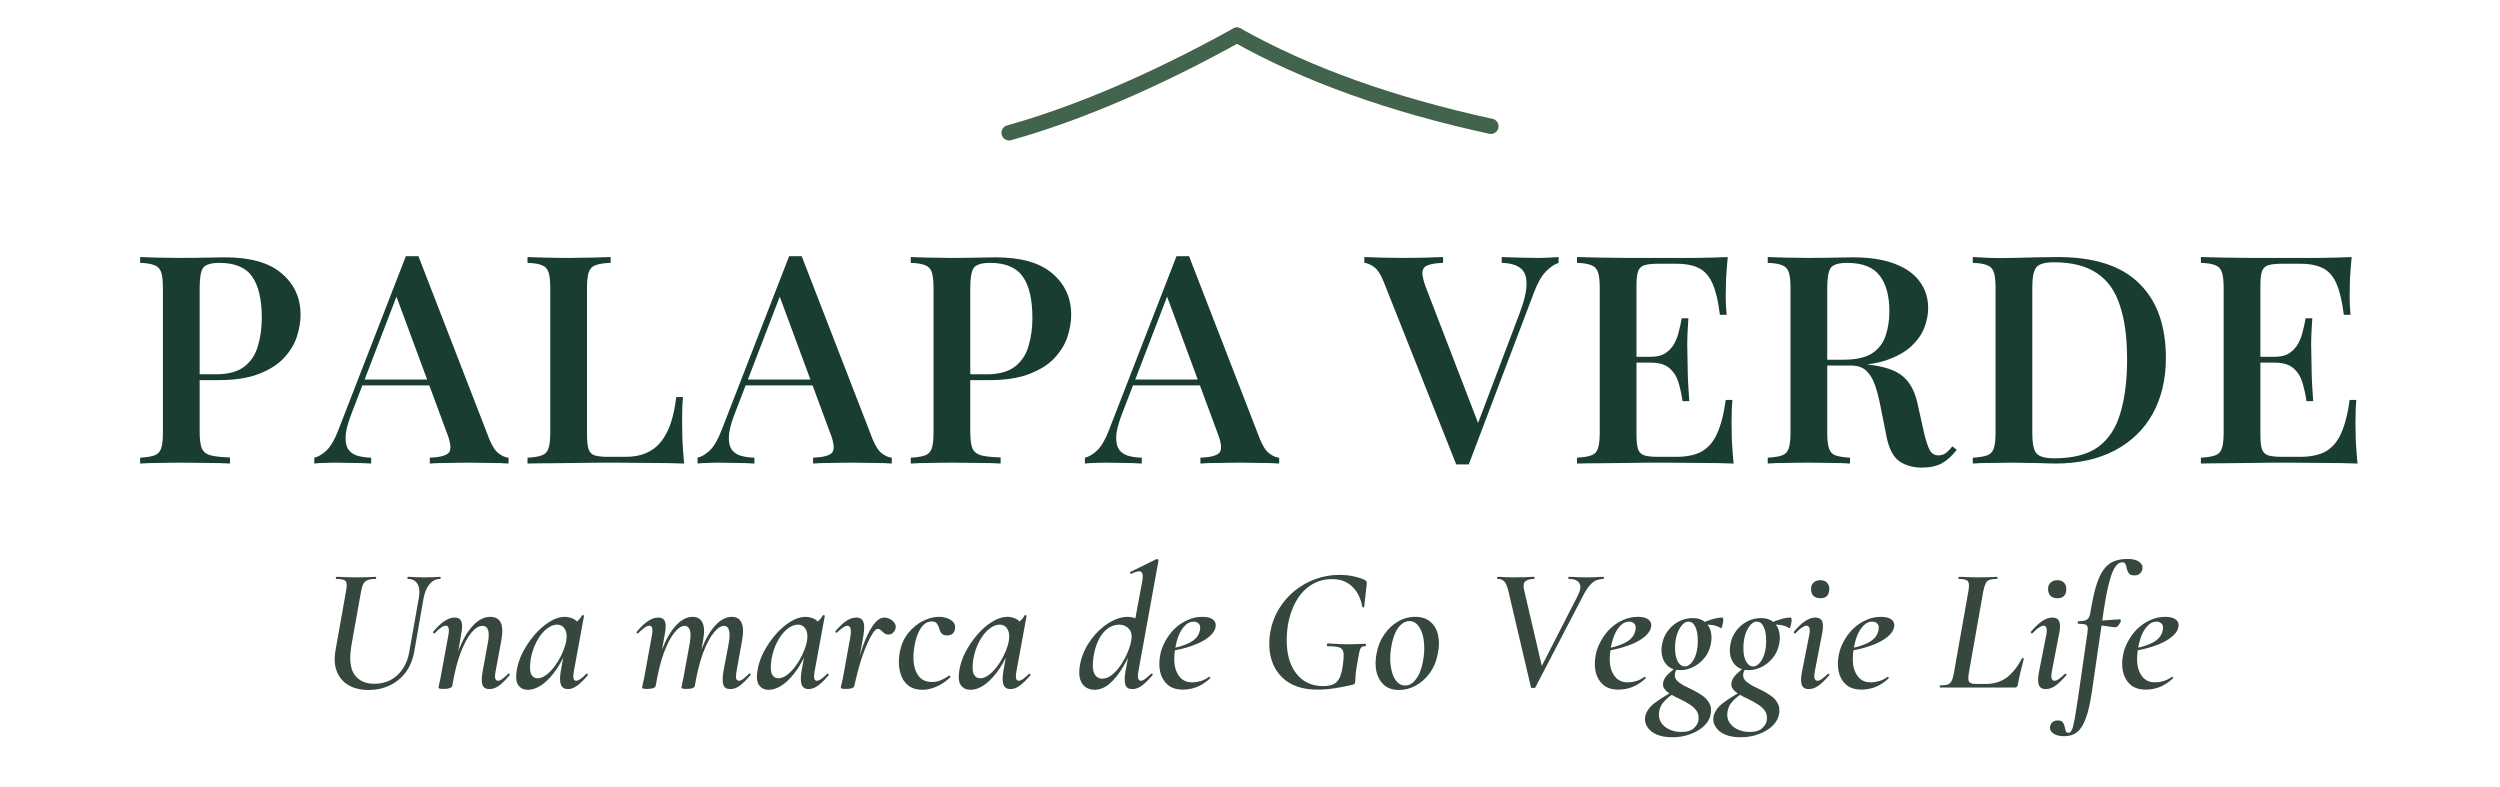
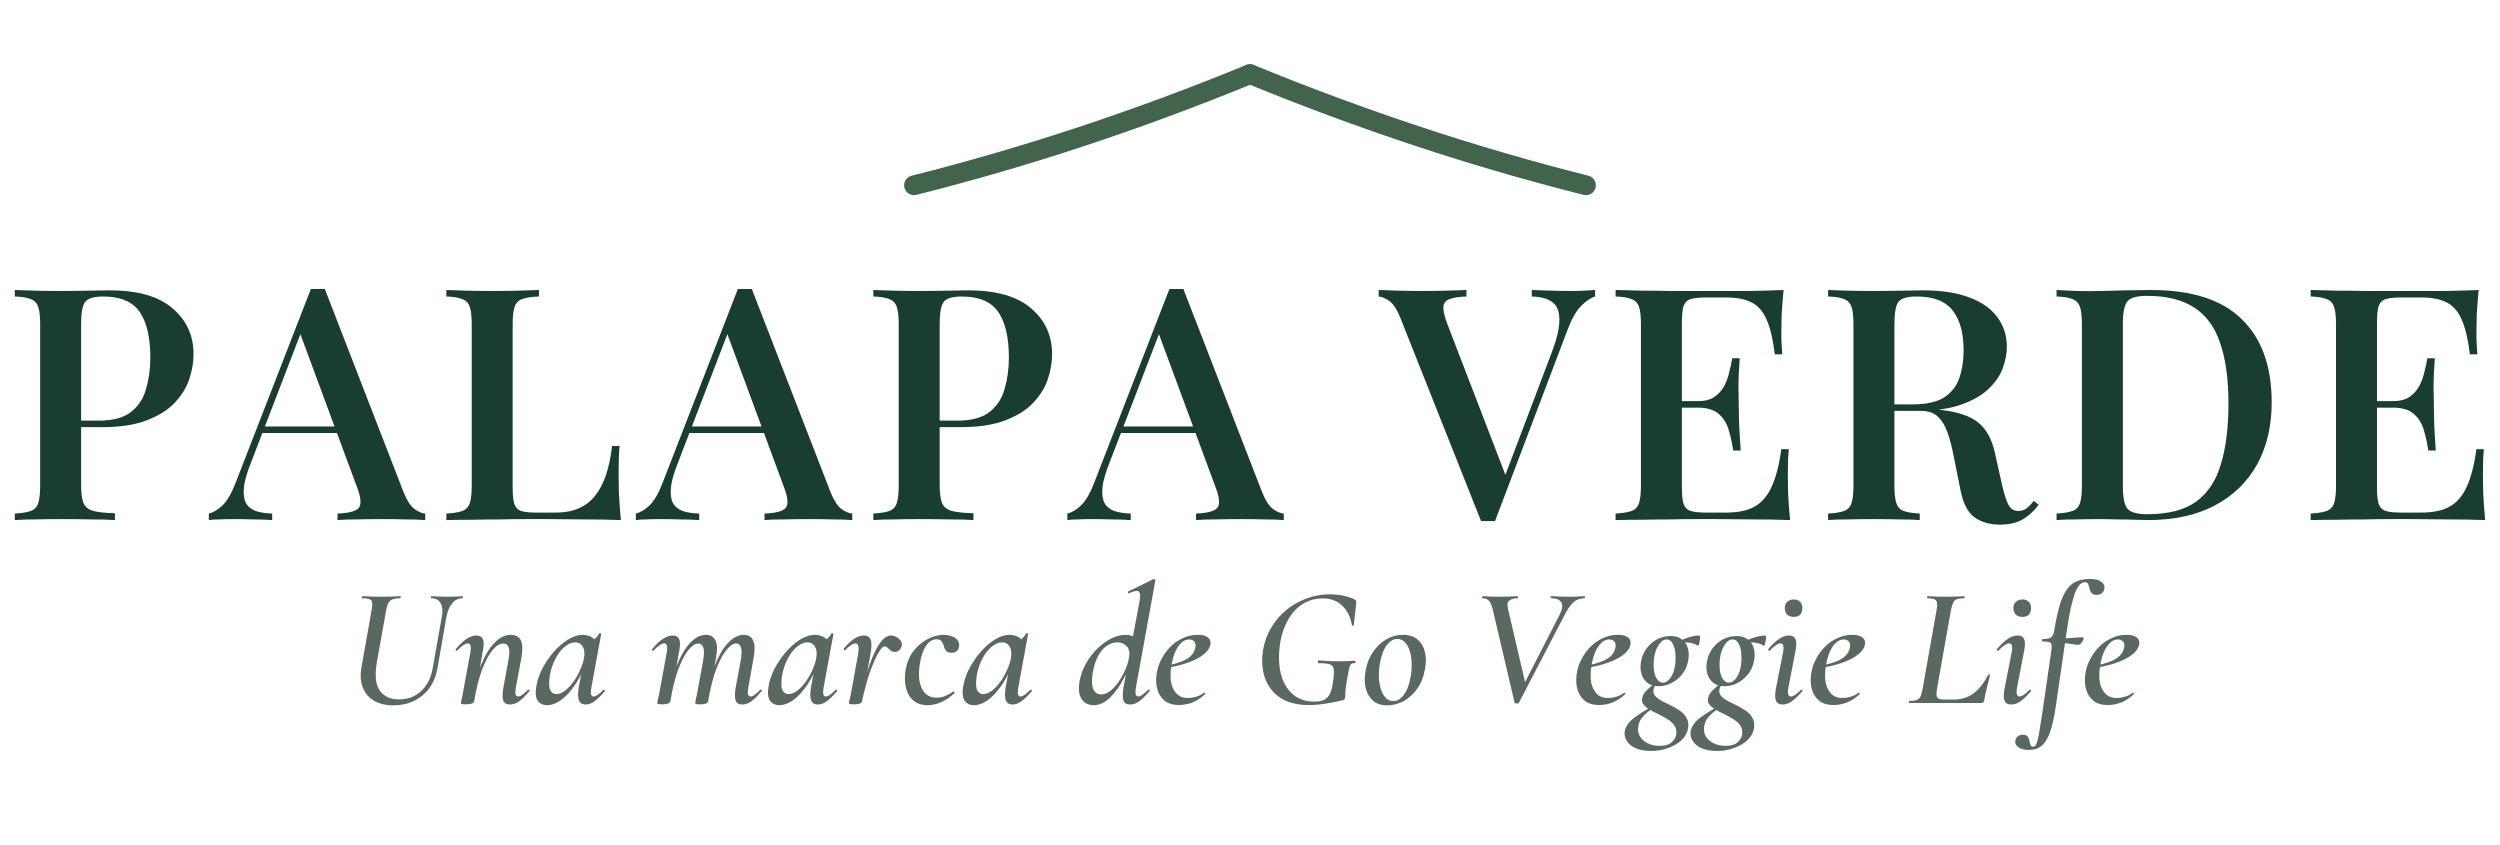
- <svg xmlns="http://www.w3.org/2000/svg" viewBox="0 0 480 151" width="480" height="151" role="img" aria-labelledby="name" xml:lang="es">
-   <g id="roof" transform="translate(190 3) scale(1.25)">
-     <g fill="none" stroke="#42634c" stroke-width="2.35" stroke-linecap="round">
-       <path d="M3 18 Q19 13.5 38 3" />
-       <path d="M38 3 Q54 12 77 17" />
-     </g>
+ <svg xmlns="http://www.w3.org/2000/svg" width="1012" height="342" viewBox="-6 0 1012 342" xml:lang="es" role="img" aria-labelledby="title">
+   <g id="roof" fill="none" stroke="#42634c" stroke-width="8.00" stroke-linecap="round">
+     <path d="M364.00 75.00 Q432.00 57.90 500.00 30.00" />
+     <path d="M500.00 30.00 Q568.00 57.90 636.00 75.00" />
  </g>
-   <g id="wordmark" fill="#193d2e" transform="translate(24.781 89)">
+   <g id="wordmark" fill="#193d2e" transform="translate(-4.99843 210.5232) scale(2.348885)">
    <path transform="translate(0.000 0) scale(0.056)" d="M38,-708Q61,-707 99,-706Q137,-705 175,-705Q223,-705 267,-706Q311,-707 329,-707Q459,-707 523,-652Q588,-597 588,-510Q588,-474 575,-434Q562,-395 530,-361Q499,-328 444,-307Q390,-286 307,-286L208,-286L208,-306L297,-306Q362,-306 396,-333Q430,-360 442,-404Q455,-448 455,-499Q455,-594 422,-641Q389,-688 310,-688Q267,-688 254,-671Q242,-654 242,-602L242,-109Q242,-72 249,-53Q257,-34 280,-28Q303,-22 346,-21L346,0Q317,-2 272,-2Q228,-3 181,-3Q140,-3 102,-2Q65,-2 38,0L38,-20Q71,-22 87,-28Q104,-34 110,-52Q116,-70 116,-106L116,-602Q116,-639 110,-656Q104,-674 87,-680Q71,-687 38,-688L38,-708Z" />
    <path transform="translate(36.178 0) scale(0.056)" d="M346,-711L589,-84Q604,-47 622,-34Q640,-21 655,-20L655,0Q630,-2 595,-2Q561,-3 525,-3Q483,-3 445,-2Q408,-2 385,0L385,-20Q436,-22 450,-37Q464,-53 444,-104L266,-585L283,-604L120,-180Q101,-133 97,-102Q94,-71 103,-53Q112,-36 133,-28Q154,-21 184,-20L184,0Q153,-2 123,-2Q93,-3 64,-3Q41,-3 22,-2Q4,-2 -11,0L-11,-20Q10,-25 31,-45Q53,-66 72,-116L303,-711Q313,-711 324,-711Q336,-711 346,-711ZM441,-288L441,-268L143,-268L153,-288L441,-288Z" />
    <path transform="translate(74.372 0) scale(0.056)" d="M323,-708L323,-688Q289,-687 271,-680Q254,-674 248,-656Q242,-639 242,-602L242,-100Q242,-67 247,-50Q253,-33 268,-28Q284,-23 314,-23L375,-23Q415,-23 445,-36Q475,-49 495,-74Q516,-100 529,-138Q542,-177 548,-228L571,-228Q568,-196 568,-143Q568,-122 569,-82Q571,-43 575,0Q524,-2 460,-2Q396,-3 346,-3Q322,-3 285,-3Q249,-3 206,-2Q164,-2 120,-1Q77,-1 38,0L38,-20Q71,-22 87,-28Q104,-34 110,-52Q116,-70 116,-106L116,-602Q116,-639 110,-656Q104,-674 87,-680Q71,-687 38,-688L38,-708Q61,-707 99,-706Q137,-705 181,-705Q220,-705 258,-706Q297,-707 323,-708Z" />
    <path transform="translate(109.766 0) scale(0.056)" d="M346,-711L589,-84Q604,-47 622,-34Q640,-21 655,-20L655,0Q630,-2 595,-2Q561,-3 525,-3Q483,-3 445,-2Q408,-2 385,0L385,-20Q436,-22 450,-37Q464,-53 444,-104L266,-585L283,-604L120,-180Q101,-133 97,-102Q94,-71 103,-53Q112,-36 133,-28Q154,-21 184,-20L184,0Q153,-2 123,-2Q93,-3 64,-3Q41,-3 22,-2Q4,-2 -11,0L-11,-20Q10,-25 31,-45Q53,-66 72,-116L303,-711Q313,-711 324,-711Q336,-711 346,-711ZM441,-288L441,-268L143,-268L153,-288L441,-288Z" />
    <path transform="translate(147.960 0) scale(0.056)" d="M38,-708Q61,-707 99,-706Q137,-705 175,-705Q223,-705 267,-706Q311,-707 329,-707Q459,-707 523,-652Q588,-597 588,-510Q588,-474 575,-434Q562,-395 530,-361Q499,-328 444,-307Q390,-286 307,-286L208,-286L208,-306L297,-306Q362,-306 396,-333Q430,-360 442,-404Q455,-448 455,-499Q455,-594 422,-641Q389,-688 310,-688Q267,-688 254,-671Q242,-654 242,-602L242,-109Q242,-72 249,-53Q257,-34 280,-28Q303,-22 346,-21L346,0Q317,-2 272,-2Q228,-3 181,-3Q140,-3 102,-2Q65,-2 38,0L38,-20Q71,-22 87,-28Q104,-34 110,-52Q116,-70 116,-106L116,-602Q116,-639 110,-656Q104,-674 87,-680Q71,-687 38,-688L38,-708Z" />
    <path transform="translate(184.138 0) scale(0.056)" d="M346,-711L589,-84Q604,-47 622,-34Q640,-21 655,-20L655,0Q630,-2 595,-2Q561,-3 525,-3Q483,-3 445,-2Q408,-2 385,0L385,-20Q436,-22 450,-37Q464,-53 444,-104L266,-585L283,-604L120,-180Q101,-133 97,-102Q94,-71 103,-53Q112,-36 133,-28Q154,-21 184,-20L184,0Q153,-2 123,-2Q93,-3 64,-3Q41,-3 22,-2Q4,-2 -11,0L-11,-20Q10,-25 31,-45Q53,-66 72,-116L303,-711Q313,-711 324,-711Q336,-711 346,-711ZM441,-288L441,-268L143,-268L153,-288L441,-288Z" />
    <path transform="translate(237.678 0) scale(0.056)" d="M657,-708L657,-688Q637,-682 614,-659Q591,-636 572,-585L349,3Q344,3 338,3Q333,3 328,3Q322,3 316,3Q311,3 306,3L57,-624Q42,-661 24,-674Q6,-687 -9,-688L-9,-708Q16,-707 51,-706Q86,-705 121,-705Q163,-705 200,-706Q238,-707 261,-708L261,-688Q227,-687 209,-680Q192,-674 190,-656Q189,-639 202,-604L386,-126L368,-105L524,-517Q548,-581 547,-618Q547,-655 525,-671Q503,-687 462,-688L462,-708Q494,-707 523,-706Q553,-705 582,-705Q606,-705 624,-706Q642,-707 657,-708Z" />
    <path transform="translate(275.872 0) scale(0.056)" d="M555,-708Q551,-668 549,-631Q548,-594 548,-575Q548,-556 549,-539Q550,-522 551,-510L528,-510Q520,-576 504,-614Q488,-653 458,-669Q428,-685 379,-685L317,-685Q285,-685 269,-680Q253,-675 247,-658Q242,-642 242,-608L242,-100Q242,-67 247,-50Q253,-33 269,-28Q285,-23 317,-23L378,-23Q432,-23 465,-41Q499,-60 518,-102Q538,-145 548,-218L571,-218Q568,-188 568,-140Q568,-119 569,-80Q571,-42 575,0Q524,-2 460,-2Q396,-3 346,-3Q322,-3 285,-3Q249,-3 206,-2Q164,-2 120,-1Q77,-1 38,0L38,-20Q71,-22 87,-28Q104,-34 110,-52Q116,-70 116,-106L116,-602Q116,-639 110,-656Q104,-674 87,-680Q71,-687 38,-688L38,-708Q77,-707 120,-706Q164,-706 206,-705Q249,-705 285,-705Q322,-705 346,-705Q392,-705 450,-705Q509,-706 555,-708ZM391,-366Q391,-366 391,-356Q391,-346 391,-346L212,-346Q212,-346 212,-356Q212,-366 212,-366L391,-366ZM420,-498Q416,-441 416,-411Q417,-381 417,-356Q417,-331 418,-301Q419,-271 423,-214L400,-214Q395,-248 386,-278Q377,-308 355,-327Q333,-346 291,-346L291,-366Q323,-366 342,-379Q361,-392 372,-412Q383,-433 388,-456Q394,-479 397,-498L420,-498Z" />
    <path transform="translate(312.498 0) scale(0.056)" d="M38,-708Q61,-707 99,-706Q137,-705 175,-705Q223,-705 267,-706Q311,-707 329,-707Q416,-707 473,-685Q531,-663 559,-624Q588,-585 588,-533Q588,-501 575,-466Q562,-432 530,-402Q499,-373 444,-354Q390,-336 307,-336L211,-336L211,-356L297,-356Q362,-356 396,-378Q430,-401 442,-438Q455,-476 455,-522Q455,-601 422,-644Q389,-688 310,-688Q267,-688 254,-671Q242,-654 242,-602L242,-106Q242,-70 248,-52Q254,-34 270,-28Q287,-22 320,-20L320,0Q295,-2 257,-2Q219,-3 181,-3Q137,-3 99,-2Q61,-2 38,0L38,-20Q71,-22 87,-28Q104,-34 110,-52Q116,-70 116,-106L116,-602Q116,-639 110,-656Q104,-674 87,-680Q71,-687 38,-688L38,-708ZM212,-353Q260,-351 291,-348Q323,-346 345,-344Q367,-342 385,-339Q464,-330 500,-300Q537,-270 551,-208L574,-105Q584,-63 594,-45Q605,-27 625,-28Q640,-29 650,-37Q660,-45 671,-59L686,-47Q662,-16 635,-1Q608,14 566,14Q521,14 489,-8Q457,-31 445,-94L425,-194Q417,-236 406,-268Q395,-300 376,-318Q358,-336 322,-336L214,-336L212,-353Z" />
    <path transform="translate(351.868 0) scale(0.056)" d="M329,-708Q517,-708 608,-618Q700,-529 700,-362Q700,-253 655,-171Q610,-90 525,-45Q440,0 320,0Q305,0 279,-1Q254,-2 226,-2Q199,-3 177,-3Q137,-3 99,-2Q61,-2 38,0L38,-20Q71,-22 87,-28Q104,-34 110,-52Q116,-70 116,-106L116,-602Q116,-639 110,-656Q104,-674 87,-680Q71,-687 38,-688L38,-708Q61,-707 99,-705Q137,-704 175,-705Q210,-706 255,-707Q300,-708 329,-708ZM316,-690Q270,-690 256,-673Q242,-656 242,-604L242,-104Q242,-52 256,-35Q271,-18 317,-18Q414,-18 468,-57Q522,-97 544,-173Q567,-249 567,-358Q567,-470 542,-543Q518,-617 463,-653Q408,-690 316,-690Z" />
    <path transform="translate(395.662 0) scale(0.056)" d="M555,-708Q551,-668 549,-631Q548,-594 548,-575Q548,-556 549,-539Q550,-522 551,-510L528,-510Q520,-576 504,-614Q488,-653 458,-669Q428,-685 379,-685L317,-685Q285,-685 269,-680Q253,-675 247,-658Q242,-642 242,-608L242,-100Q242,-67 247,-50Q253,-33 269,-28Q285,-23 317,-23L378,-23Q432,-23 465,-41Q499,-60 518,-102Q538,-145 548,-218L571,-218Q568,-188 568,-140Q568,-119 569,-80Q571,-42 575,0Q524,-2 460,-2Q396,-3 346,-3Q322,-3 285,-3Q249,-3 206,-2Q164,-2 120,-1Q77,-1 38,0L38,-20Q71,-22 87,-28Q104,-34 110,-52Q116,-70 116,-106L116,-602Q116,-639 110,-656Q104,-674 87,-680Q71,-687 38,-688L38,-708Q77,-707 120,-706Q164,-706 206,-705Q249,-705 285,-705Q322,-705 346,-705Q392,-705 450,-705Q509,-706 555,-708ZM391,-366Q391,-366 391,-356Q391,-346 391,-346L212,-346Q212,-346 212,-356Q212,-366 212,-366L391,-366ZM420,-498Q416,-441 416,-411Q417,-381 417,-356Q417,-331 418,-301Q419,-271 423,-214L400,-214Q395,-248 386,-278Q377,-308 355,-327Q333,-346 291,-346L291,-366Q323,-366 342,-379Q361,-392 372,-412Q383,-433 388,-456Q394,-479 397,-498L420,-498Z" />
  </g>
-   <g id="endorsement" fill="#36483d" transform="translate(61.382 132)">
+   <g id="endorsement" fill="#36483d" fill-opacity="0.82" transform="translate(134.1572 284.5643) scale(2.03369)">
    <path transform="translate(0.000 0) scale(0.034)" d="M560,-507Q569,-558 552,-585Q536,-613 498,-613Q495,-613 495,-619Q496,-625 498,-625Q520,-625 543,-623Q566,-622 593,-622Q617,-622 640,-623Q663,-625 680,-625Q684,-625 683,-619Q683,-613 680,-613Q644,-613 619,-582Q595,-552 586,-501L534,-203Q522,-135 486,-86Q450,-38 396,-12Q342,14 276,14Q210,14 163,-13Q117,-40 97,-90Q77,-140 89,-208L149,-546Q157,-590 146,-601Q136,-613 94,-613Q90,-613 91,-619Q92,-625 93,-625Q117,-625 145,-623Q173,-622 203,-622Q238,-622 266,-623Q295,-625 316,-625Q319,-625 319,-619Q319,-613 316,-613Q286,-613 270,-606Q254,-600 246,-584Q238,-568 233,-539L179,-237Q160,-125 196,-73Q233,-21 308,-21Q387,-21 440,-71Q493,-121 507,-208L560,-507Z" />
    <path transform="translate(21.076 0) scale(0.034)" d="M338,9Q308,9 299,-15Q291,-39 300,-89L329,-248Q349,-348 299,-348Q269,-348 236,-309Q204,-270 175,-194Q147,-119 129,-10L112,-11Q133,-130 167,-217Q202,-304 247,-351Q293,-399 343,-399Q386,-399 402,-367Q418,-336 406,-267L373,-89Q368,-60 372,-49Q377,-38 387,-38Q398,-38 412,-49Q427,-60 444,-77Q447,-81 451,-77Q456,-73 452,-69Q421,-32 394,-11Q367,9 338,9ZM81,8Q63,8 57,6Q51,4 51,1Q51,-3 56,-25Q62,-48 66,-74L107,-297Q116,-349 92,-349Q81,-349 65,-338Q50,-328 30,-307Q27,-303 22,-307Q18,-312 22,-316Q57,-358 86,-376Q115,-395 142,-395Q171,-395 180,-373Q189,-351 180,-306L129,-10Q124,8 81,8Z" />
    <path transform="translate(37.154 0) scale(0.034)" d="M82,13Q49,13 30,-11Q11,-36 19,-91Q26,-143 53,-197Q81,-251 120,-297Q160,-343 205,-371Q250,-399 291,-399Q310,-399 330,-392Q350,-385 364,-368Q379,-352 381,-326L327,-357Q342,-359 360,-373Q378,-387 388,-407Q390,-410 395,-408Q401,-407 400,-405L342,-89Q333,-38 355,-38Q365,-38 380,-48Q395,-59 413,-77Q416,-80 420,-76Q424,-72 421,-69Q390,-32 362,-11Q335,9 309,9Q280,9 270,-14Q260,-37 268,-89L293,-229L313,-246Q287,-166 248,-108Q209,-50 166,-18Q123,13 82,13ZM137,-52Q162,-52 188,-72Q214,-92 237,-124Q260,-156 276,-192Q293,-229 299,-261Q307,-304 292,-329Q278,-355 246,-355Q216,-354 185,-328Q155,-303 132,-259Q109,-216 99,-160Q90,-101 101,-76Q113,-52 137,-52Z" />
    <path transform="translate(60.164 0) scale(0.034)" d="M549,9Q518,9 510,-15Q502,-39 510,-89L540,-248Q549,-299 542,-323Q535,-348 513,-348Q487,-348 456,-310Q425,-272 396,-197Q368,-122 349,-10L334,-11Q354,-132 388,-219Q422,-306 466,-352Q510,-399 558,-399Q597,-399 612,-367Q628,-336 616,-267L584,-89Q579,-60 583,-49Q588,-38 597,-38Q609,-38 623,-49Q637,-60 654,-77Q658,-81 662,-77Q666,-73 662,-69Q631,-32 604,-11Q577,9 549,9ZM81,8Q63,8 57,6Q51,4 51,1Q51,-3 56,-25Q62,-47 66,-72L107,-297Q116,-349 92,-349Q81,-349 65,-338Q50,-328 30,-307Q27,-303 22,-307Q18,-312 22,-316Q57,-358 86,-376Q115,-395 142,-395Q171,-395 180,-373Q189,-351 180,-306L128,-10Q124,8 81,8ZM302,8Q285,8 279,6Q273,4 273,1Q273,-3 278,-26Q284,-49 288,-74L320,-249Q329,-301 321,-324Q313,-348 291,-348Q264,-348 232,-308Q201,-269 173,-193Q146,-118 128,-10L112,-11Q131,-130 165,-217Q199,-304 243,-351Q288,-399 337,-399Q375,-399 391,-368Q408,-337 396,-268L349,-10Q347,8 302,8Z" />
    <path transform="translate(83.382 0) scale(0.034)" d="M82,13Q49,13 30,-11Q11,-36 19,-91Q26,-143 53,-197Q81,-251 120,-297Q160,-343 205,-371Q250,-399 291,-399Q310,-399 330,-392Q350,-385 364,-368Q379,-352 381,-326L327,-357Q342,-359 360,-373Q378,-387 388,-407Q390,-410 395,-408Q401,-407 400,-405L342,-89Q333,-38 355,-38Q365,-38 380,-48Q395,-59 413,-77Q416,-80 420,-76Q424,-72 421,-69Q390,-32 362,-11Q335,9 309,9Q280,9 270,-14Q260,-37 268,-89L293,-229L313,-246Q287,-166 248,-108Q209,-50 166,-18Q123,13 82,13ZM137,-52Q162,-52 188,-72Q214,-92 237,-124Q260,-156 276,-192Q293,-229 299,-261Q307,-304 292,-329Q278,-355 246,-355Q216,-354 185,-328Q155,-303 132,-259Q109,-216 99,-160Q90,-101 101,-76Q113,-52 137,-52Z" />
    <path transform="translate(98.406 0) scale(0.034)" d="M125,-10L115,-11Q125,-62 138,-115Q152,-169 168,-219Q185,-269 205,-308Q225,-348 247,-371Q270,-395 294,-395Q309,-395 325,-387Q341,-379 351,-365Q361,-352 358,-336Q356,-323 345,-311Q335,-299 318,-299Q303,-299 293,-307Q284,-315 275,-323Q267,-331 257,-331Q245,-331 230,-308Q215,-286 199,-250Q183,-214 168,-171Q154,-128 143,-85Q132,-43 125,-10ZM78,8Q60,8 54,6Q48,4 48,1Q48,-3 54,-26Q60,-49 64,-74L102,-284Q107,-309 105,-323Q104,-337 99,-343Q94,-349 86,-349Q75,-349 60,-338Q45,-328 27,-310Q24,-307 20,-311Q16,-315 19,-319Q53,-359 81,-377Q109,-395 136,-395Q157,-395 167,-384Q178,-374 180,-351Q182,-329 176,-292L125,-10Q123,8 78,8Z" />
    <path transform="translate(110.336 0) scale(0.034)" d="M159,13Q115,13 86,-6Q58,-25 43,-56Q29,-88 26,-126Q24,-164 31,-202Q43,-263 78,-307Q113,-351 160,-375Q207,-399 252,-399Q275,-399 296,-392Q318,-385 331,-371Q345,-357 343,-335Q342,-317 330,-305Q319,-294 298,-294Q276,-294 266,-306Q256,-319 253,-335Q249,-349 240,-361Q232,-373 211,-373Q186,-373 166,-355Q147,-337 134,-306Q121,-276 114,-236Q104,-181 110,-134Q117,-87 142,-59Q167,-31 213,-31Q239,-31 264,-42Q290,-53 308,-67Q310,-69 314,-65Q318,-61 316,-58Q277,-21 236,-4Q196,13 159,13Z" />
    <path transform="translate(122.130 0) scale(0.034)" d="M82,13Q49,13 30,-11Q11,-36 19,-91Q26,-143 53,-197Q81,-251 120,-297Q160,-343 205,-371Q250,-399 291,-399Q310,-399 330,-392Q350,-385 364,-368Q379,-352 381,-326L327,-357Q342,-359 360,-373Q378,-387 388,-407Q390,-410 395,-408Q401,-407 400,-405L342,-89Q333,-38 355,-38Q365,-38 380,-48Q395,-59 413,-77Q416,-80 420,-76Q424,-72 421,-69Q390,-32 362,-11Q335,9 309,9Q280,9 270,-14Q260,-37 268,-89L293,-229L313,-246Q287,-166 248,-108Q209,-50 166,-18Q123,13 82,13ZM137,-52Q162,-52 188,-72Q214,-92 237,-124Q260,-156 276,-192Q293,-229 299,-261Q307,-304 292,-329Q278,-355 246,-355Q216,-354 185,-328Q155,-303 132,-259Q109,-216 99,-160Q90,-101 101,-76Q113,-52 137,-52Z" />
    <path transform="translate(145.140 0) scale(0.034)" d="M107,13Q81,13 59,0Q37,-14 26,-44Q16,-75 24,-126Q34,-181 61,-230Q89,-279 127,-317Q166,-355 209,-377Q252,-399 294,-399Q326,-399 351,-383Q376,-367 378,-332L331,-246Q301,-171 265,-112Q230,-54 190,-20Q150,13 107,13ZM151,-50Q180,-50 207,-73Q235,-96 257,-130Q280,-165 295,-202Q310,-239 314,-266Q322,-310 300,-332Q279,-355 246,-355Q193,-354 154,-307Q116,-261 101,-175Q91,-110 105,-80Q119,-50 151,-50ZM320,9Q289,9 281,-15Q273,-39 281,-89L376,-599Q384,-643 370,-653Q357,-663 314,-642Q310,-640 308,-646Q306,-652 310,-653L456,-725Q461,-727 465,-723Q469,-719 468,-717L354,-89Q349,-60 354,-49Q359,-38 368,-38Q379,-38 393,-49Q408,-60 426,-77Q429,-81 433,-77Q438,-73 434,-69Q402,-32 375,-11Q348,9 320,9Z" />
    <path transform="translate(160.402 0) scale(0.034)" d="M158,12Q102,12 70,-16Q38,-45 28,-90Q19,-135 29,-185Q36,-223 57,-261Q78,-300 109,-331Q141,-362 181,-380Q221,-399 267,-399Q306,-399 325,-385Q345,-371 342,-345Q339,-320 315,-296Q292,-273 253,-254Q215,-236 168,-223Q121,-210 71,-204L73,-217Q146,-228 195,-253Q245,-279 253,-324Q258,-348 247,-360Q236,-372 217,-372Q191,-372 170,-351Q149,-331 134,-296Q120,-261 113,-218Q104,-165 111,-122Q119,-80 144,-54Q169,-29 210,-29Q231,-29 256,-36Q281,-43 304,-60Q306,-62 309,-58Q313,-54 311,-52Q273,-17 234,-2Q195,12 158,12Z" />
    <path transform="translate(180.386 0) scale(0.034)" d="M330,12Q227,12 162,-31Q97,-75 72,-149Q47,-224 63,-316Q76,-387 112,-445Q148,-504 200,-546Q253,-589 317,-612Q382,-636 453,-636Q496,-636 536,-627Q577,-618 600,-605Q606,-600 607,-596Q608,-592 607,-582L593,-456Q592,-452 587,-452Q582,-452 582,-456Q569,-529 525,-570Q482,-612 412,-612Q346,-612 295,-580Q244,-549 210,-490Q176,-432 162,-353Q147,-249 166,-171Q186,-94 236,-51Q286,-8 361,-8Q396,-8 418,-18Q440,-28 453,-53Q466,-79 472,-126Q479,-174 476,-196Q473,-219 453,-226Q433,-233 387,-233Q382,-233 382,-241Q383,-249 387,-249Q446,-245 495,-244Q544,-244 599,-247Q602,-247 603,-240Q604,-233 599,-233Q583,-234 576,-226Q569,-219 564,-194Q559,-169 550,-116Q545,-83 544,-67Q543,-51 543,-43Q543,-36 541,-28Q540,-22 537,-20Q535,-18 529,-16Q480,-4 428,4Q376,12 330,12Z" />
    <path transform="translate(201.904 0) scale(0.034)" d="M157,14Q104,14 72,-14Q40,-43 29,-90Q19,-137 30,-193Q41,-253 73,-299Q105,-346 150,-372Q195,-399 247,-399Q302,-399 334,-371Q367,-343 377,-296Q388,-250 376,-193Q364,-127 329,-80Q294,-33 248,-9Q203,14 157,14ZM191,-11Q226,-11 253,-48Q281,-85 292,-149Q300,-191 299,-231Q298,-271 288,-304Q278,-337 259,-356Q241,-375 215,-375Q182,-375 154,-340Q127,-305 114,-236Q106,-193 107,-152Q109,-112 119,-80Q129,-49 147,-30Q166,-11 191,-11Z" />
    <path transform="translate(223.690 0) scale(0.034)" d="M261,-1L134,-542Q125,-581 112,-597Q99,-613 73,-613Q70,-613 70,-619Q70,-625 73,-625Q94,-625 117,-623Q141,-622 162,-622Q200,-622 227,-623Q255,-625 278,-625Q281,-625 281,-619Q281,-613 278,-613Q247,-613 230,-600Q214,-588 222,-552L328,-97L269,-18L526,-520Q549,-566 534,-589Q520,-613 475,-613Q472,-613 472,-619Q472,-625 475,-625Q500,-625 523,-623Q547,-622 585,-622Q611,-622 628,-623Q645,-625 669,-625Q673,-625 673,-619Q673,-613 669,-613Q651,-613 632,-606Q614,-600 595,-579Q576,-559 554,-516L286,-1Q283,4 272,3Q262,3 261,-1Z" />
    <path transform="translate(244.018 0) scale(0.034)" d="M158,12Q102,12 70,-16Q38,-45 28,-90Q19,-135 29,-185Q36,-223 57,-261Q78,-300 109,-331Q141,-362 181,-380Q221,-399 267,-399Q306,-399 325,-385Q345,-371 342,-345Q339,-320 315,-296Q292,-273 253,-254Q215,-236 168,-223Q121,-210 71,-204L73,-217Q146,-228 195,-253Q245,-279 253,-324Q258,-348 247,-360Q236,-372 217,-372Q191,-372 170,-351Q149,-331 134,-296Q120,-261 113,-218Q104,-165 111,-122Q119,-80 144,-54Q169,-29 210,-29Q231,-29 256,-36Q281,-43 304,-60Q306,-62 309,-58Q313,-54 311,-52Q273,-17 234,-2Q195,12 158,12Z" />
    <path transform="translate(256.016 0) scale(0.034)" d="M109,281Q55,281 19,265Q-17,249 -33,222Q-50,196 -45,165Q-36,121 11,86Q58,51 121,18L128,26Q108,38 88,54Q68,70 53,90Q38,110 34,138Q29,171 44,196Q60,222 90,236Q120,251 159,251Q210,251 233,227Q257,204 257,175Q258,147 242,127Q227,108 202,93Q178,78 151,65Q124,53 101,39Q78,26 65,9Q52,-7 57,-29Q62,-54 85,-76Q108,-98 141,-123L149,-116Q139,-111 131,-99Q124,-88 123,-76Q120,-54 135,-39Q150,-24 175,-10Q200,3 228,16Q256,30 280,47Q304,64 317,88Q331,112 326,146Q320,186 289,216Q258,246 211,263Q164,281 109,281ZM153,-98Q112,-98 86,-119Q61,-140 52,-173Q43,-207 51,-246Q59,-289 84,-321Q109,-354 145,-373Q182,-392 224,-392Q266,-392 291,-371Q317,-351 325,-318Q334,-285 326,-246Q317,-200 290,-167Q263,-134 227,-116Q191,-98 153,-98ZM179,-119Q203,-119 224,-149Q245,-180 251,-231Q254,-260 251,-293Q248,-326 235,-349Q223,-372 199,-372Q175,-372 153,-339Q132,-307 126,-259Q122,-221 126,-189Q131,-157 145,-138Q159,-119 179,-119ZM261,-346L260,-353Q290,-372 326,-383Q363,-395 391,-395Q396,-395 396,-385Q397,-375 394,-363Q392,-351 389,-342Q386,-333 383,-335Q359,-351 324,-354Q290,-358 261,-346Z" />
    <path transform="translate(269.136 0) scale(0.034)" d="M109,281Q55,281 19,265Q-17,249 -33,222Q-50,196 -45,165Q-36,121 11,86Q58,51 121,18L128,26Q108,38 88,54Q68,70 53,90Q38,110 34,138Q29,171 44,196Q60,222 90,236Q120,251 159,251Q210,251 233,227Q257,204 257,175Q258,147 242,127Q227,108 202,93Q178,78 151,65Q124,53 101,39Q78,26 65,9Q52,-7 57,-29Q62,-54 85,-76Q108,-98 141,-123L149,-116Q139,-111 131,-99Q124,-88 123,-76Q120,-54 135,-39Q150,-24 175,-10Q200,3 228,16Q256,30 280,47Q304,64 317,88Q331,112 326,146Q320,186 289,216Q258,246 211,263Q164,281 109,281ZM153,-98Q112,-98 86,-119Q61,-140 52,-173Q43,-207 51,-246Q59,-289 84,-321Q109,-354 145,-373Q182,-392 224,-392Q266,-392 291,-371Q317,-351 325,-318Q334,-285 326,-246Q317,-200 290,-167Q263,-134 227,-116Q191,-98 153,-98ZM179,-119Q203,-119 224,-149Q245,-180 251,-231Q254,-260 251,-293Q248,-326 235,-349Q223,-372 199,-372Q175,-372 153,-339Q132,-307 126,-259Q122,-221 126,-189Q131,-157 145,-138Q159,-119 179,-119ZM261,-346L260,-353Q290,-372 326,-383Q363,-395 391,-395Q396,-395 396,-385Q397,-375 394,-363Q392,-351 389,-342Q386,-333 383,-335Q359,-351 324,-354Q290,-358 261,-346Z" />
    <path transform="translate(282.256 0) scale(0.034)" d="M107,9Q77,9 68,-14Q59,-38 69,-89L110,-297Q120,-349 94,-349Q84,-349 68,-338Q52,-328 33,-307Q29,-303 25,-307Q21,-312 24,-316Q60,-358 88,-376Q117,-395 144,-395Q174,-395 183,-373Q192,-351 183,-306L141,-89Q136,-60 141,-49Q146,-38 156,-38Q167,-38 181,-48Q196,-59 214,-76Q218,-80 222,-76Q226,-72 222,-68Q190,-31 163,-11Q136,9 107,9ZM173,-504Q149,-504 134,-517Q120,-531 120,-557Q120,-579 134,-592Q149,-606 173,-606Q197,-606 210,-592Q223,-579 223,-557Q223,-504 173,-504Z" />
    <path transform="translate(290.684 0) scale(0.034)" d="M158,12Q102,12 70,-16Q38,-45 28,-90Q19,-135 29,-185Q36,-223 57,-261Q78,-300 109,-331Q141,-362 181,-380Q221,-399 267,-399Q306,-399 325,-385Q345,-371 342,-345Q339,-320 315,-296Q292,-273 253,-254Q215,-236 168,-223Q121,-210 71,-204L73,-217Q146,-228 195,-253Q245,-279 253,-324Q258,-348 247,-360Q236,-372 217,-372Q191,-372 170,-351Q149,-331 134,-296Q120,-261 113,-218Q104,-165 111,-122Q119,-80 144,-54Q169,-29 210,-29Q231,-29 256,-36Q281,-43 304,-60Q306,-62 309,-58Q313,-54 311,-52Q273,-17 234,-2Q195,12 158,12Z" />
    <path transform="translate(310.668 0) scale(0.034)" d="M13,0Q11,0 11,-6Q11,-12 14,-12Q42,-12 56,-17Q71,-22 78,-37Q86,-52 91,-81L173,-544Q181,-587 170,-600Q160,-613 119,-613Q117,-613 117,-619Q117,-625 120,-625Q141,-625 168,-623Q195,-622 225,-622Q256,-622 285,-623Q314,-625 335,-625Q337,-625 337,-619Q337,-613 335,-613Q306,-613 291,-607Q277,-602 270,-587Q263,-572 257,-543L176,-85Q169,-44 177,-32Q186,-20 219,-20L271,-20Q340,-20 389,-56Q438,-93 475,-164Q476,-167 481,-166Q487,-165 486,-162Q478,-132 468,-91Q458,-50 452,-15Q449,0 436,0L13,0Z" />
    <path transform="translate(327.766 0) scale(0.034)" d="M107,9Q77,9 68,-14Q59,-38 69,-89L110,-297Q120,-349 94,-349Q84,-349 68,-338Q52,-328 33,-307Q29,-303 25,-307Q21,-312 24,-316Q60,-358 88,-376Q117,-395 144,-395Q174,-395 183,-373Q192,-351 183,-306L141,-89Q136,-60 141,-49Q146,-38 156,-38Q167,-38 181,-48Q196,-59 214,-76Q218,-80 222,-76Q226,-72 222,-68Q190,-31 163,-11Q136,9 107,9ZM173,-504Q149,-504 134,-517Q120,-531 120,-557Q120,-579 134,-592Q149,-606 173,-606Q197,-606 210,-592Q223,-579 223,-557Q223,-504 173,-504Z" />
    <path transform="translate(336.194 0) scale(0.034)" d="M-37,275Q-78,275 -99,259Q-120,243 -117,223Q-114,205 -102,195Q-90,186 -74,186Q-53,186 -45,196Q-37,207 -34,221Q-32,235 -28,245Q-25,256 -12,256Q-1,256 6,240Q14,225 22,180Q30,135 43,47L94,-306Q98,-331 95,-342Q93,-353 81,-356Q69,-360 43,-360Q39,-360 39,-367Q40,-374 43,-374Q76,-374 91,-383Q106,-393 110,-418Q125,-509 142,-569Q160,-629 184,-663Q209,-698 242,-712Q276,-726 322,-726Q364,-726 386,-710Q409,-694 405,-671Q402,-652 389,-642Q377,-633 361,-633Q338,-633 329,-644Q320,-656 317,-670Q315,-684 310,-695Q306,-707 291,-707Q256,-707 231,-639Q207,-571 187,-439L120,21Q106,117 86,172Q66,228 37,251Q8,275 -37,275ZM250,-340Q246,-341 227,-343Q208,-346 183,-349Q158,-352 134,-352L136,-377Q159,-377 188,-379Q218,-381 243,-383Q268,-385 276,-385Q281,-385 282,-381Q284,-378 283,-374Q281,-366 271,-353Q261,-340 250,-340Z" />
    <path transform="translate(345.268 0) scale(0.034)" d="M158,12Q102,12 70,-16Q38,-45 28,-90Q19,-135 29,-185Q36,-223 57,-261Q78,-300 109,-331Q141,-362 181,-380Q221,-399 267,-399Q306,-399 325,-385Q345,-371 342,-345Q339,-320 315,-296Q292,-273 253,-254Q215,-236 168,-223Q121,-210 71,-204L73,-217Q146,-228 195,-253Q245,-279 253,-324Q258,-348 247,-360Q236,-372 217,-372Q191,-372 170,-351Q149,-331 134,-296Q120,-261 113,-218Q104,-165 111,-122Q119,-80 144,-54Q169,-29 210,-29Q231,-29 256,-36Q281,-43 304,-60Q306,-62 309,-58Q313,-54 311,-52Q273,-17 234,-2Q195,12 158,12Z" />
  </g>
</svg>
